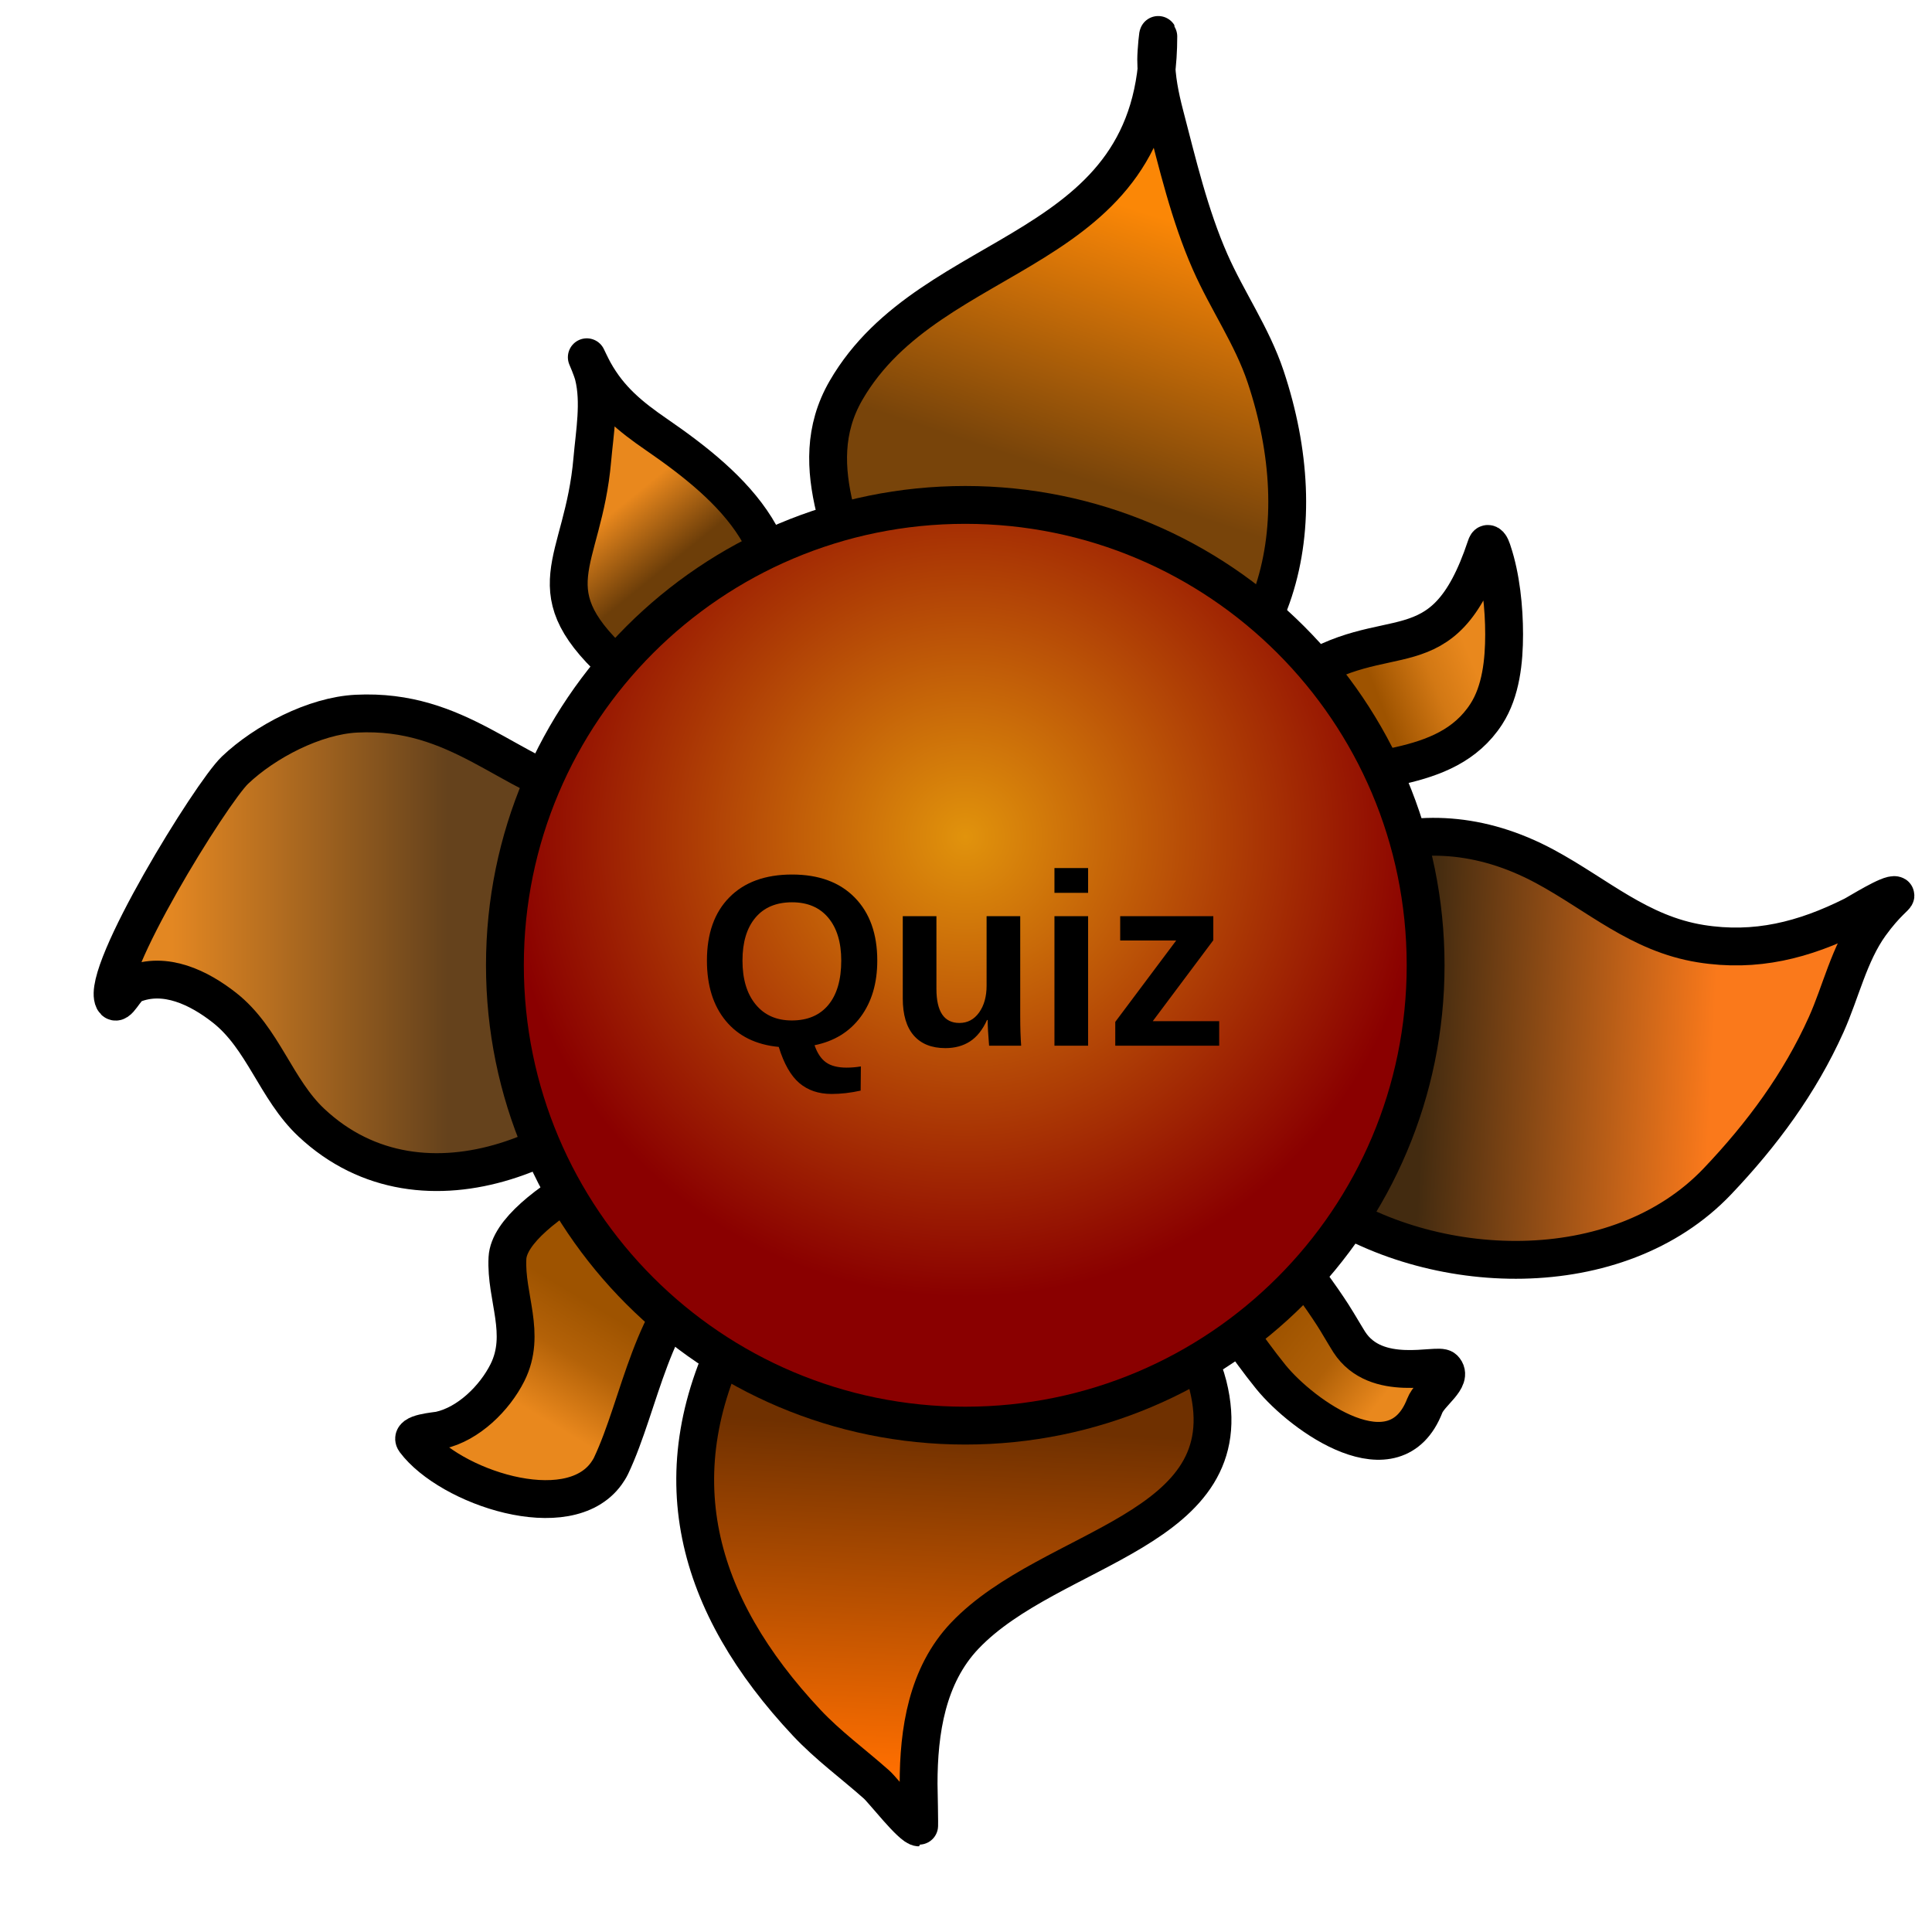
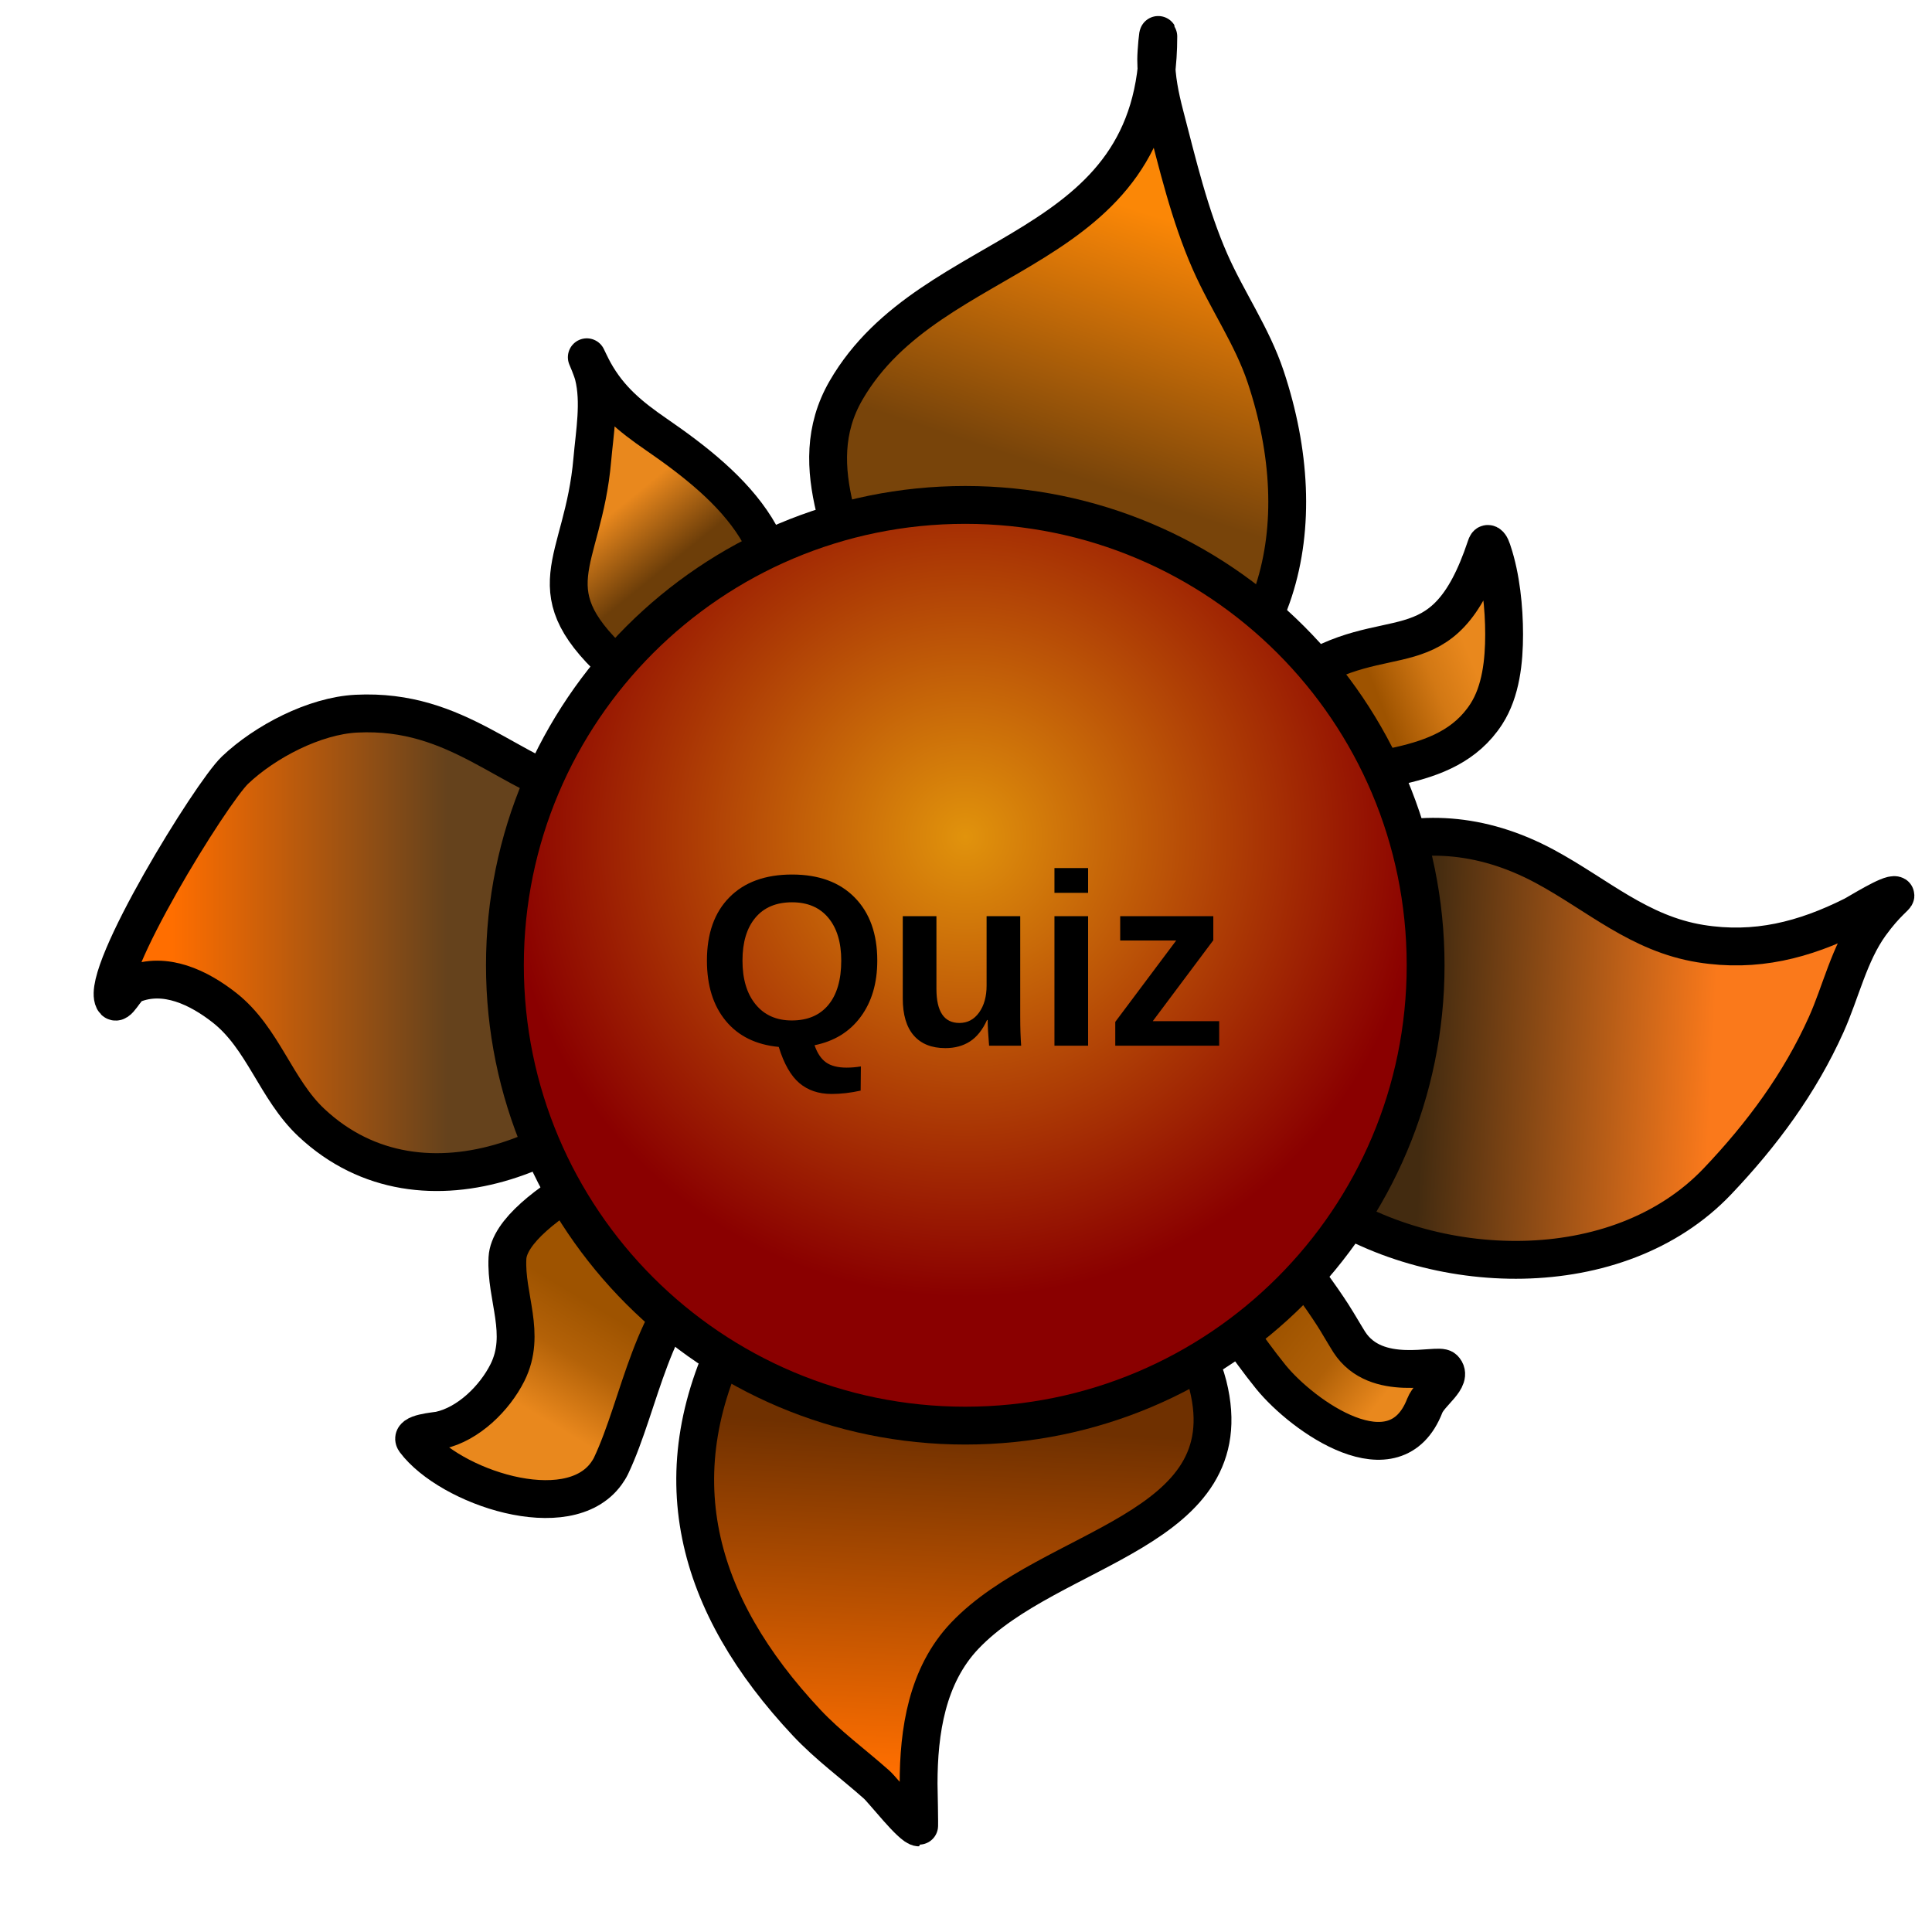
<svg xmlns="http://www.w3.org/2000/svg" width="100%" height="100%" viewBox="0 0 1182 1182" version="1.1" xml:space="preserve" style="fill-rule:evenodd;clip-rule:evenodd;stroke-linecap:round;stroke-linejoin:round;stroke-miterlimit:1.5;">
  <path d="M530.847,402.354C534.934,400.31 531.961,386.005 531.366,382.885C522.38,335.709 489.872,286.725 517.608,238.816C570.084,148.176 708.661,158.833 708.661,22.324C708.661,17.632 707.364,31.649 707.364,36.342C707.364,47.689 709.705,59.16 712.555,70.087C720.418,100.23 727.737,131.542 740.331,160.163C750.831,184.028 766.032,205.599 774.336,230.51C804.87,322.112 784.295,414.068 692.308,453.491" style="fill:url(#_Linear1);stroke:black;stroke-width:23.15px;" />
  <path d="M743.705,594.445C790.812,523.784 866.477,487.711 945.141,530.068C977.44,547.46 1002.82,571.25 1040.41,577.312C1074.15,582.755 1103.69,575.134 1133.6,560.18C1136.92,558.518 1156.44,546.162 1159.56,547.72C1160.47,548.176 1153.89,552.276 1144.24,565.631C1131.3,583.555 1126.26,606.851 1117.25,626.893C1101.03,662.931 1078.04,694 1050.79,722.679C989.722,786.963 875.68,782.649 806.265,734.36C788.525,722.019 777.107,703.904 762.136,688.933" style="fill:url(#_Linear2);stroke:black;stroke-width:23.15px;" />
  <path d="M595.743,757.982C622.948,776.119 664.86,778.296 694.644,794.064C716.001,805.371 733.145,823.988 739.033,847.538C761.459,937.245 643.197,945.142 590.292,1000.69C567.086,1025.06 561.997,1059.24 561.997,1091.29C561.997,1093.64 562.608,1118.02 562.257,1118.02C557.806,1118.02 540.527,1095.57 536.298,1091.81C521.884,1078.99 506.697,1068.02 493.467,1053.91C425.977,981.917 402.314,901.293 451.415,809.639C465.075,784.139 480.12,759.422 503.331,741.369" style="fill:url(#_Linear3);stroke:black;stroke-width:23.15px;" />
  <path d="M403.651,482.824C389.187,482.824 376.469,490.89 360.82,486.978C311.062,474.538 280.628,433.49 218.05,436.618C192.394,437.901 162.056,453.808 143.809,471.143C129.143,485.076 61.264,595.228 69.568,611.837C71.823,616.346 76.588,604.152 81.249,602.232C101.08,594.067 121.884,604.382 137.319,616.509C161.065,635.167 168.72,666.406 190.534,686.856C259.396,751.414 365.009,702.379 409.622,635.459" style="fill:url(#_Linear4);stroke:black;stroke-width:23.15px;" />
  <path d="M411.439,430.908C400.339,430.908 388.403,417.046 380.808,410.401C324.146,360.822 356.735,346.019 362.378,281.128C363.814,264.614 367.238,246.057 363.157,229.731C362.194,225.88 359.003,218.569 359.003,218.569C359.003,218.569 361.819,224.519 363.416,227.395C372.911,244.485 385.61,254.837 401.575,265.813C448.587,298.134 494.524,338.969 468.028,405.209" style="fill:url(#_Linear5);stroke:black;stroke-width:23.15px;" />
  <path d="M777.451,449.078C783.812,445.898 783.559,422.505 793.545,415.592C848.884,377.281 882.587,414.02 909.059,334.602C909.099,334.484 909.549,332.895 910.098,332.785C911.724,332.46 912.929,336.867 913.213,337.717C918.312,353.016 920.222,371.935 920.222,388.076C920.222,404.222 918.368,422.893 909.319,436.878C884.347,475.472 831.356,466.515 796.66,483.863" style="fill:url(#_Linear6);stroke:black;stroke-width:23.15px;" />
  <path d="M754.088,755.386C767.547,728.468 816.079,805.207 817.946,808.601C818.432,809.485 818.984,810.331 819.503,811.197C819.503,811.197 822.618,816.388 822.618,816.388C823.593,817.932 824.482,819.528 825.474,821.061C842.042,846.666 879.763,833.817 883.361,837.415C889.354,843.407 874.751,852.099 871.68,859.998C853.546,906.627 797.084,866.511 777.451,842.347C762.463,823.9 750.814,804.288 733.841,787.315" style="fill:url(#_Linear7);stroke:black;stroke-width:23.15px;" />
  <path d="M437.397,773.557C437.07,772.902 436.513,772.793 435.84,773.298C398.56,801.257 391.96,858.52 373.799,896.859C373.108,898.32 371.881,900.234 370.944,901.532C347.311,934.254 274.949,909.646 253.872,881.544C250.246,876.709 266.588,875.632 269.188,875.054C286.617,871.181 302.647,855.38 310.461,839.751C322.321,816.031 309.202,793.583 310.461,769.663C312.144,737.697 406.093,695.916 435.061,688.674" style="fill:url(#_Linear8);stroke:black;stroke-width:23.15px;" />
  <g transform="matrix(1,0,0,1,-35.0437,15.575)">
    <circle cx="625.595" cy="574.976" r="281.647" style="fill:url(#_Radial9);stroke:black;stroke-width:23.15px;" />
  </g>
  <g transform="matrix(1,0,0,1,-11.0551,86.8583)">
    <text x="437.397px" y="552.912px" style="font-family:'Arial-BoldMT', 'Arial', sans-serif;font-weight:700;font-size:150px;">Quiz</text>
  </g>
  <defs>
    <linearGradient id="_Linear1" x1="0" y1="0" x2="1" y2="0" gradientUnits="userSpaceOnUse" gradientTransform="matrix(52.4994,-158.346,158.346,52.4994,647.077,288.137)">
      <stop offset="0" style="stop-color:rgb(120,68,10);stop-opacity:1" />
      <stop offset="1" style="stop-color:rgb(251,135,6);stop-opacity:1" />
    </linearGradient>
    <linearGradient id="_Linear2" x1="0" y1="0" x2="1" y2="0" gradientUnits="userSpaceOnUse" gradientTransform="matrix(175.218,9.18037,-9.18037,175.218,872.199,641.356)">
      <stop offset="0" style="stop-color:rgb(67,43,16);stop-opacity:1" />
      <stop offset="0.79" style="stop-color:rgb(211,105,25);stop-opacity:1" />
      <stop offset="1" style="stop-color:rgb(250,121,27);stop-opacity:1" />
    </linearGradient>
    <linearGradient id="_Linear3" x1="0" y1="0" x2="1" y2="0" gradientUnits="userSpaceOnUse" gradientTransform="matrix(10.3833,-212.858,212.858,10.3833,549.018,1085.06)">
      <stop offset="0" style="stop-color:rgb(255,111,0);stop-opacity:1" />
      <stop offset="1" style="stop-color:rgb(111,48,0);stop-opacity:1" />
    </linearGradient>
    <linearGradient id="_Linear4" x1="0" y1="0" x2="1" y2="0" gradientUnits="userSpaceOnUse" gradientTransform="matrix(-168.729,2.06633e-14,-2.06633e-14,-168.729,273.86,576.773)">
      <stop offset="0" style="stop-color:rgb(101,66,28);stop-opacity:1" />
-       <stop offset="1" style="stop-color:rgb(227,135,34);stop-opacity:1" />
+       <stop offset="1" style="stop-color:rgb(255,110,0);stop-opacity:1" />
    </linearGradient>
    <linearGradient id="_Linear5" x1="0" y1="0" x2="1" y2="0" gradientUnits="userSpaceOnUse" gradientTransform="matrix(-29.3329,-36.3416,36.3416,-29.3329,409.622,345.245)">
      <stop offset="0" style="stop-color:rgb(109,62,9);stop-opacity:1" />
      <stop offset="1" style="stop-color:rgb(233,136,29);stop-opacity:1" />
    </linearGradient>
    <linearGradient id="_Linear6" x1="0" y1="0" x2="1" y2="0" gradientUnits="userSpaceOnUse" gradientTransform="matrix(57.1082,-22.5923,22.5923,57.1082,844.942,430.908)">
      <stop offset="0" style="stop-color:rgb(158,83,0);stop-opacity:1" />
      <stop offset="0.57" style="stop-color:rgb(210,120,20);stop-opacity:1" />
      <stop offset="1" style="stop-color:rgb(233,136,29);stop-opacity:1" />
    </linearGradient>
    <linearGradient id="_Linear7" x1="0" y1="0" x2="1" y2="0" gradientUnits="userSpaceOnUse" gradientTransform="matrix(61.3168,48.5241,-48.5241,61.3168,787.519,802.908)">
      <stop offset="0" style="stop-color:rgb(158,83,0);stop-opacity:1" />
      <stop offset="0.51" style="stop-color:rgb(176,96,7);stop-opacity:1" />
      <stop offset="1" style="stop-color:rgb(233,136,29);stop-opacity:1" />
    </linearGradient>
    <linearGradient id="_Linear8" x1="0" y1="0" x2="1" y2="0" gradientUnits="userSpaceOnUse" gradientTransform="matrix(-39.042,64.8957,-64.8957,-39.042,347.946,789.132)">
      <stop offset="0" style="stop-color:rgb(158,83,0);stop-opacity:1" />
      <stop offset="0.45" style="stop-color:rgb(180,98,8);stop-opacity:1" />
      <stop offset="1" style="stop-color:rgb(233,136,29);stop-opacity:1" />
    </linearGradient>
    <radialGradient id="_Radial9" cx="0" cy="0" r="1" gradientUnits="userSpaceOnUse" gradientTransform="matrix(1.72459e-14,281.647,-281.647,1.72459e-14,625.595,496.358)">
      <stop offset="0" style="stop-color:rgb(225,147,12);stop-opacity:1" />
      <stop offset="1" style="stop-color:rgb(138,0,0);stop-opacity:1" />
    </radialGradient>
  </defs>
</svg>
